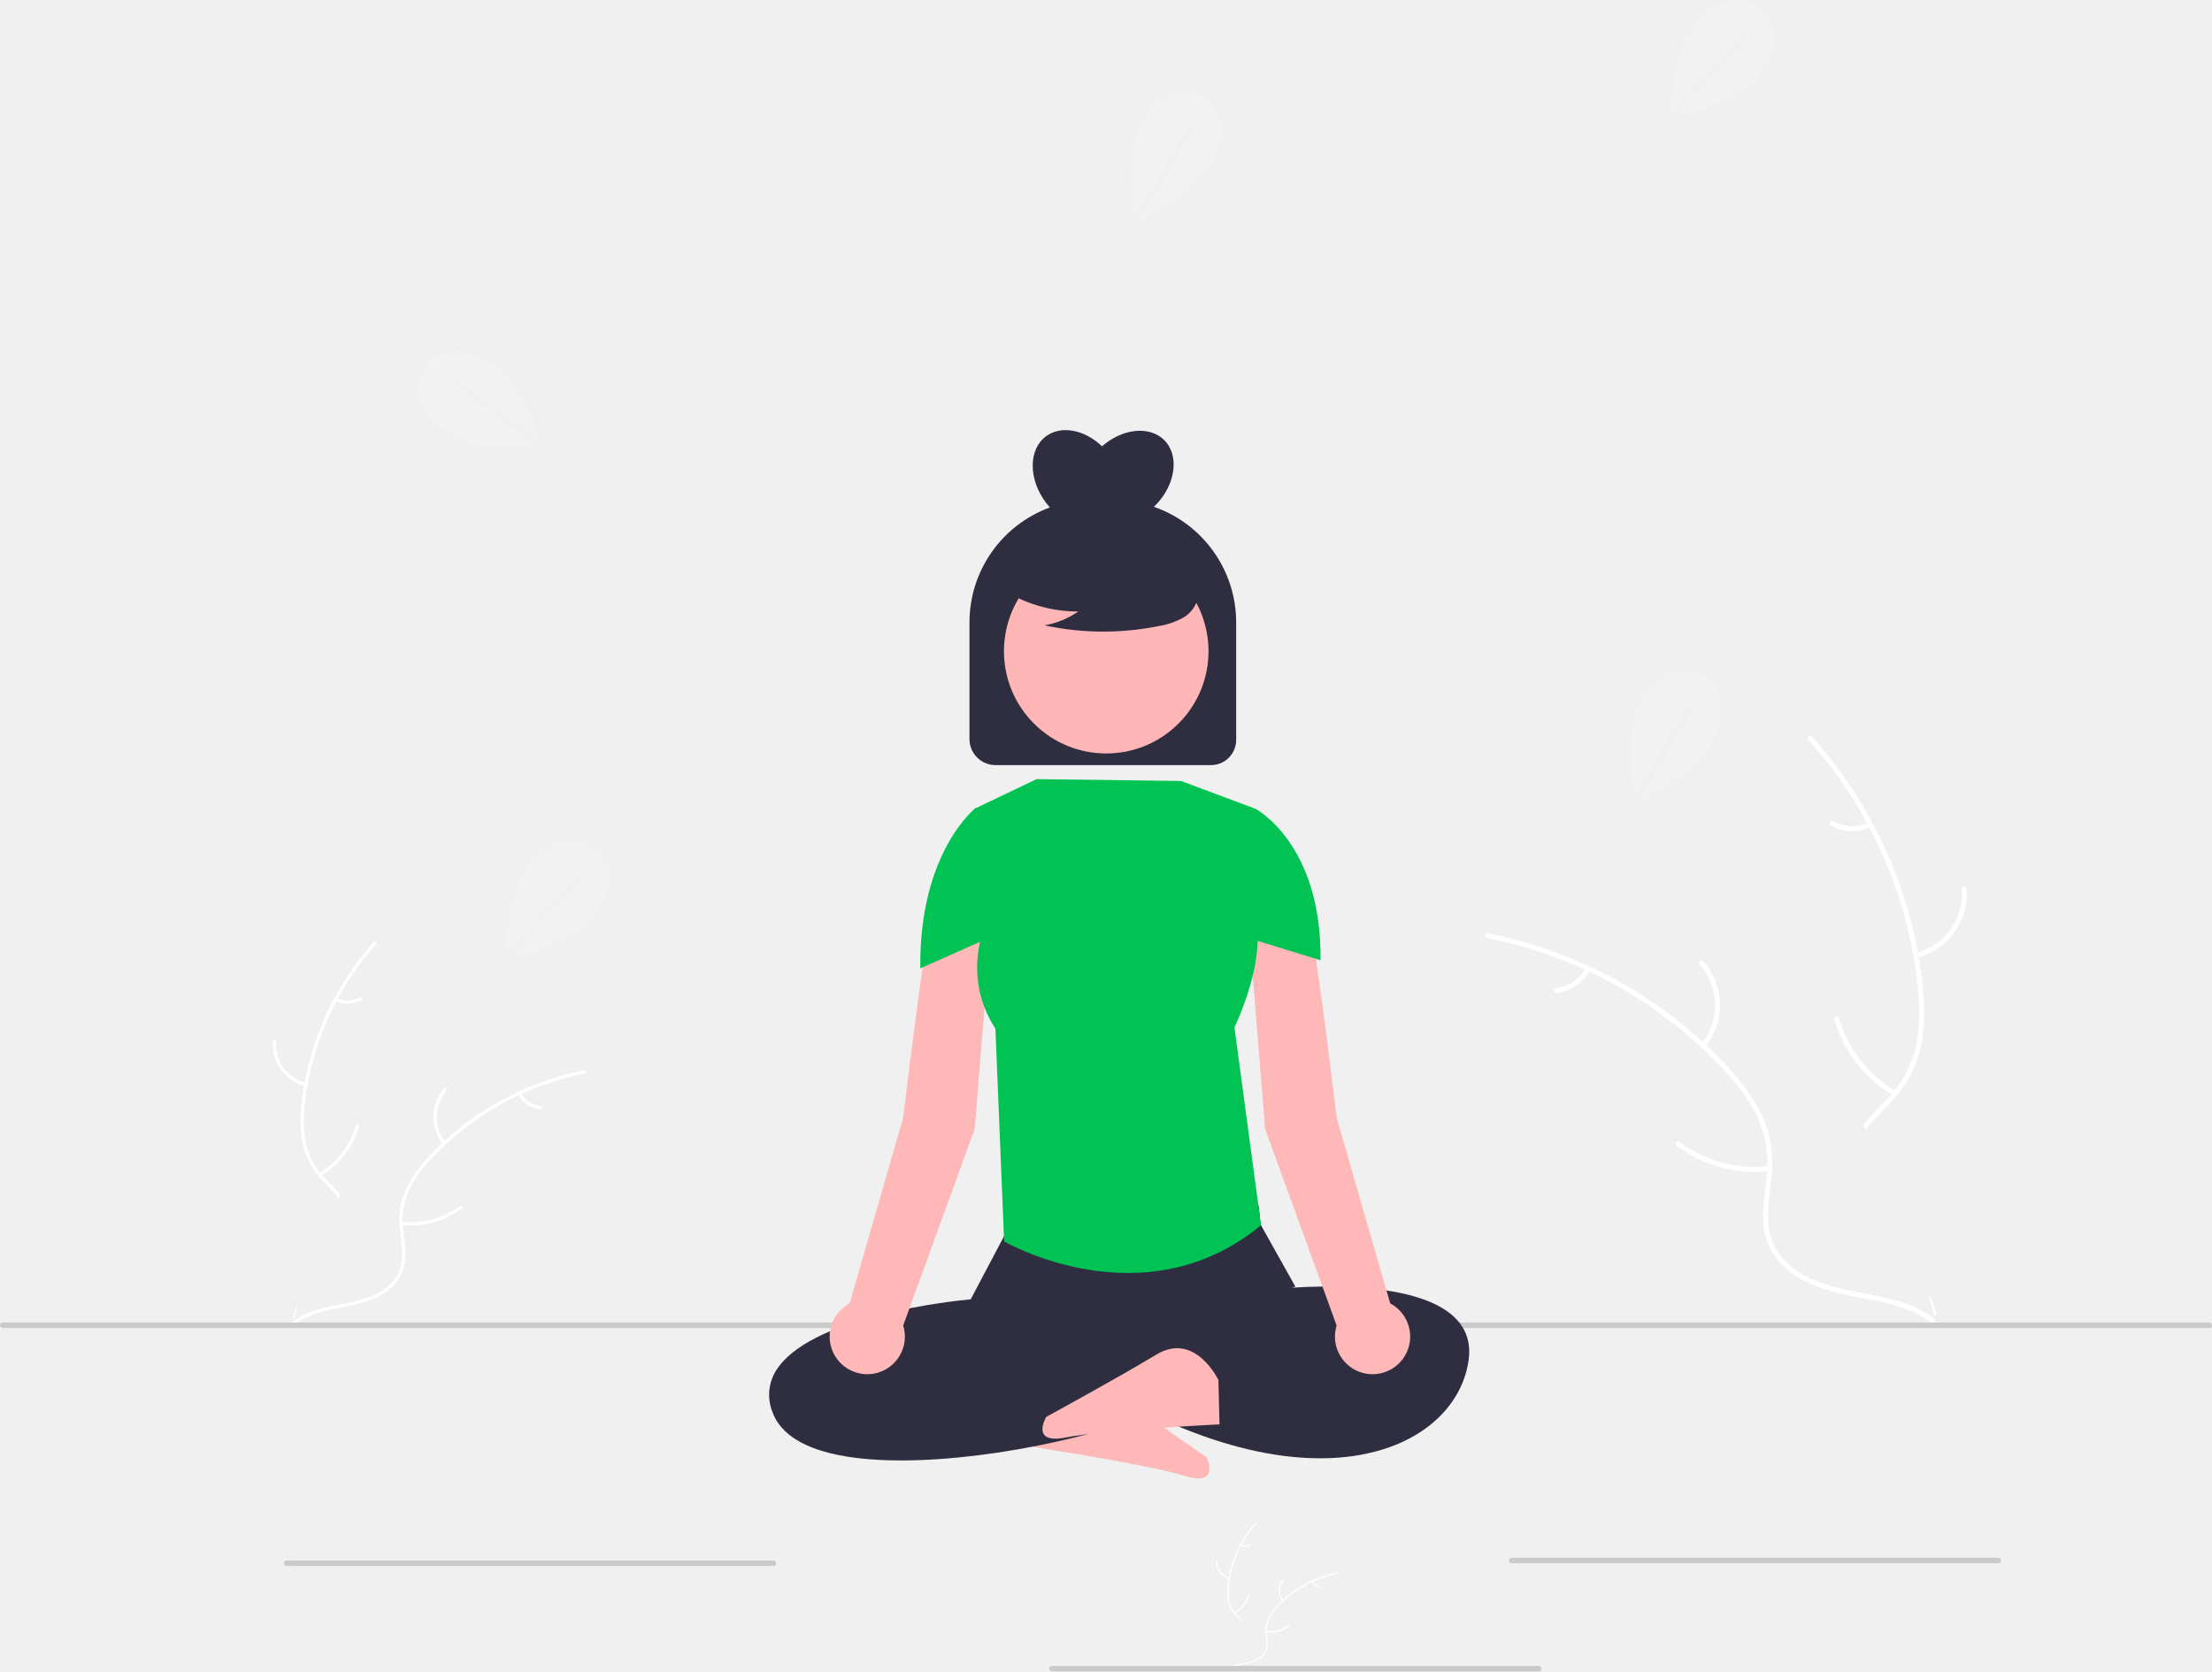
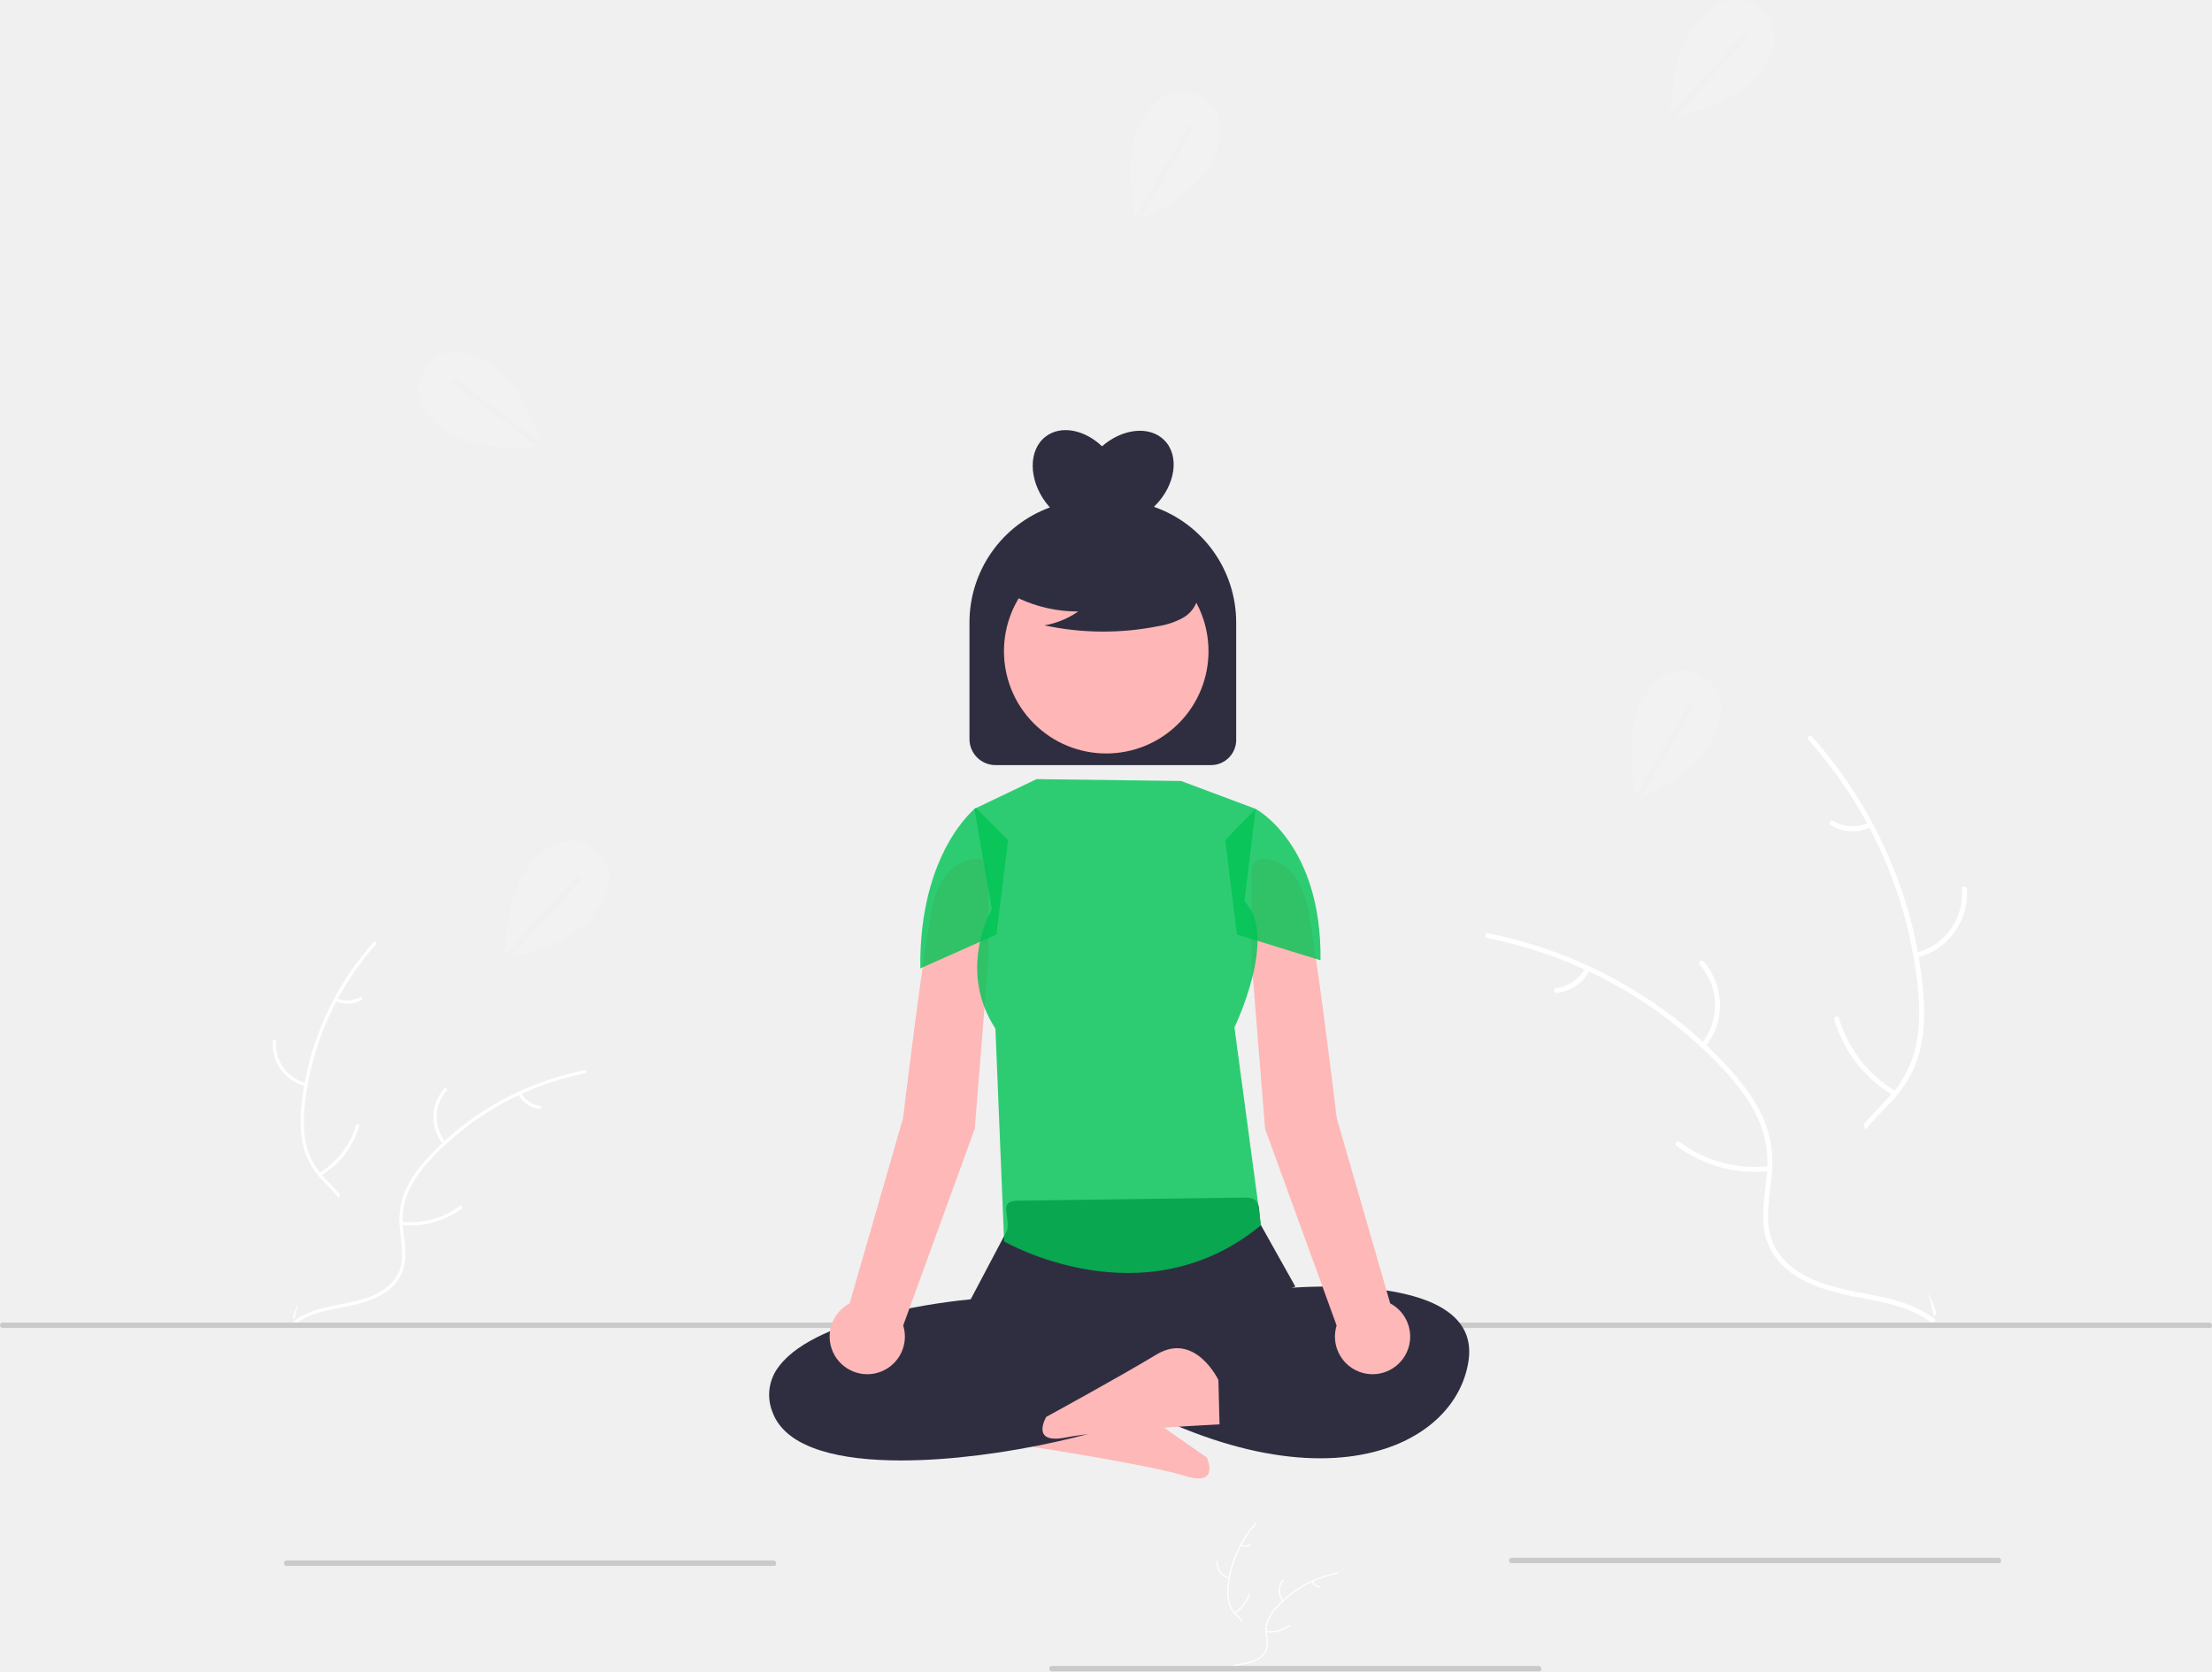
<svg xmlns="http://www.w3.org/2000/svg" data-name="Layer 1" width="818" height="618.165" viewBox="0 0 818 618.165">
  <path id="b901917b-4981-4312-adbf-d5b8f006e98e-655" data-name="Path 164" d="M575.403,659.853s10.411-17.081,23.777-6.982,38.12,27.139,38.12,27.139,5.07,10.899-8.052,6.805-55.96-10.682-55.96-10.682Z" transform="translate(-191 -140.9173)" fill="#feb8b8" />
  <path d="M284.453,551.378c3.318-26.678,19.851-52.964,45.294-61.646a123.863,123.863,0,0,0,.006,85.04c3.91,10.575,9.359,21.93,5.682,32.589-2.288,6.632-7.886,11.706-14.142,14.878-6.257,3.173-13.202,4.685-20.059,6.167l-1.35,1.116C288.998,604.942,281.135,578.056,284.453,551.378Z" transform="translate(-191 -140.9173)" fill="#f0f0f0" />
  <path d="M330,490.237a105.87,105.87,0,0,0-26.319,59.583,45.591,45.591,0,0,0,.519,14.275,26.149,26.149,0,0,0,6.503,12.128c2.931,3.221,6.303,6.175,8.4,10.052a16.011,16.011,0,0,1,.782,13.071c-1.852,5.311-5.501,9.64-9.218,13.749-4.126,4.563-8.484,9.236-10.238,15.285-.213.733-1.337.36-1.125-.371,3.051-10.524,13.268-16.502,18.14-25.981,2.273-4.423,3.228-9.558,1.096-14.227-1.864-4.083-5.338-7.133-8.334-10.368a27.903,27.903,0,0,1-6.801-11.622,42.148,42.148,0,0,1-1.066-14.203,102.712,102.712,0,0,1,7.502-31.213,107.747,107.747,0,0,1,19.374-31.048c.507-.567,1.287.325.784.889Z" transform="translate(-191 -140.9173)" fill="#fff" />
  <path d="M304,542.65a15.884,15.884,0,0,1-12.091-16.639c.06-.76,1.244-.702,1.184.059a14.708,14.708,0,0,0,11.279,15.455c.742.176.366,1.3-.371,1.125Z" transform="translate(-191 -140.9173)" fill="#fff" />
  <path d="M309.001,574.786a30.615,30.615,0,0,0,13.671-17.632c.215-.732,1.34-.36,1.125.371a31.844,31.844,0,0,1-14.264,18.319c-.657.39-1.186-.671-.533-1.058Z" transform="translate(-191 -140.9173)" fill="#fff" />
  <path d="M315.581,510.14a8.991,8.991,0,0,0,8.52-.433c.652-.398,1.18.663.533,1.058a10.075,10.075,0,0,1-9.425.499.612.612,0,0,1-.377-.748.595.595,0,0,1,.748-.377Z" transform="translate(-191 -140.9173)" fill="#fff" />
  <path d="M407.301,537.383c-.4.26-.8.52-1.2.79a118.407,118.407,0,0,0-15.14,11.82c-.37.33-.74.67-1.1,1.01a124.827,124.827,0,0,0-27.11,37.11,121.222,121.222,0,0,0-6.64,17.18c-2.45,8.13-4.46,17.14-9.31,23.79a20.796,20.796,0,0,1-1.62,2H301.351c-.1-.05-.2-.09-.3-.14l-1.75.08c.07-.31.15-.63.22-.94.04-.18.09-.36.13-.54.03-.12.06-.24.08-.35.01-.04.02-.08.03-.11.02-.11.05-.21.07-.31q.66-2.685,1.36-5.37c0-.01,0-.01.01-.02,3.59-13.63,8.35-27.08,15-39.38.2-.37.4-.75.62-1.12a115.673,115.673,0,0,1,10.39-15.76,102.262,102.262,0,0,1,6.81-7.79,85.037,85.037,0,0,1,21.28-15.94c15.72-8.3,33.92-11.48,50.72-6.41C406.451,537.113,406.871,537.243,407.301,537.383Z" transform="translate(-191 -140.9173)" fill="#f0f0f0" />
  <path d="M407.202,537.939a105.87,105.87,0,0,0-56.888,31.728,45.591,45.591,0,0,0-8.181,11.71,26.148,26.148,0,0,0-2.109,13.599c.401,4.336,1.314,8.725.655,13.084a16.011,16.011,0,0,1-7.245,10.907c-4.676,3.126-10.197,4.385-15.638,5.429-6.042,1.159-12.335,2.267-17.377,6.04-.611.457-1.285-.517-.675-.974,8.773-6.566,20.529-5.188,30.126-9.823,4.478-2.163,8.332-5.688,9.441-10.699.97-4.382.033-8.909-.412-13.296a27.903,27.903,0,0,1,1.567-13.374,42.148,42.148,0,0,1,7.7-11.981,102.713,102.713,0,0,1,24.782-20.406,107.747,107.747,0,0,1,34.163-13.126c.746-.148.832,1.035.091,1.182Z" transform="translate(-191 -140.9173)" fill="#fff" />
  <path d="M354.886,564.134a15.884,15.884,0,0,1,.364-20.565c.506-.57,1.416.189.91.76a14.708,14.708,0,0,0-.299,19.13c.486.587-.491,1.259-.974.675Z" transform="translate(-191 -140.9173)" fill="#fff" />
  <path d="M339.532,592.805a30.615,30.615,0,0,0,21.531-5.847c.613-.455,1.286.519.675.974a31.844,31.844,0,0,1-22.418,6.039c-.759-.084-.543-1.25.212-1.166Z" transform="translate(-191 -140.9173)" fill="#fff" />
  <path d="M383.706,545.15a8.991,8.991,0,0,0,7.064,4.785c.76.075.543,1.24-.212,1.166a10.075,10.075,0,0,1-7.826-5.276.612.612,0,0,1,.15-.824.595.595,0,0,1,.824.15Z" transform="translate(-191 -140.9173)" fill="#fff" />
  <path d="M637.945,728.193c1.286-10.339,7.693-20.526,17.554-23.891a48.004,48.004,0,0,0,.002,32.958c1.515,4.098,3.627,8.499,2.202,12.63a10.731,10.731,0,0,1-5.481,5.766,31.87,31.87,0,0,1-7.774,2.39l-.523.433C639.707,748.952,636.66,738.532,637.945,728.193Z" transform="translate(-191 -140.9173)" fill="#f0f0f0" />
  <path d="M655.597,704.497a41.03,41.03,0,0,0-10.2,23.092,17.669,17.669,0,0,0,.201,5.532,10.134,10.134,0,0,0,2.52,4.7,20.975,20.975,0,0,1,3.255,3.896,6.205,6.205,0,0,1,.303,5.066,16.122,16.122,0,0,1-3.572,5.329c-1.599,1.768-3.288,3.58-3.968,5.924-.082.284-.518.14-.436-.144,1.183-4.079,5.142-6.395,7.03-10.069a6.284,6.284,0,0,0,.425-5.514,16.273,16.273,0,0,0-3.23-4.018,10.814,10.814,0,0,1-2.636-4.504,16.335,16.335,0,0,1-.413-5.504,39.807,39.807,0,0,1,2.907-12.097,41.757,41.757,0,0,1,7.509-12.033c.196-.22.499.126.304.344Z" transform="translate(-191 -140.9173)" fill="#fff" />
  <path d="M645.521,724.81a6.156,6.156,0,0,1-4.686-6.448c.023-.295.482-.272.459.023a5.7,5.7,0,0,0,4.371,5.989c.287.068.142.504-.144.436Z" transform="translate(-191 -140.9173)" fill="#fff" />
  <path d="M647.459,737.265a11.865,11.865,0,0,0,5.298-6.833c.083-.284.519-.139.436.144a12.341,12.341,0,0,1-5.528,7.099c-.255.151-.46-.26-.207-.41Z" transform="translate(-191 -140.9173)" fill="#fff" />
  <path d="M650.009,712.211a3.485,3.485,0,0,0,3.302-.168c.253-.154.457.257.207.41a3.905,3.905,0,0,1-3.653.194.237.237,0,0,1-.146-.29.231.231,0,0,1,.29-.146Z" transform="translate(-191 -140.9173)" fill="#fff" />
  <path d="M685.555,722.769c-.155.101-.31.202-.465.306a45.887,45.887,0,0,0-5.867,4.581c-.143.128-.287.26-.426.391a48.377,48.377,0,0,0-10.507,14.382,46.981,46.981,0,0,0-2.573,6.658c-.95,3.151-1.728,6.643-3.608,9.22a8.058,8.058,0,0,1-.628.775H644.494c-.039-.019-.077-.035-.116-.054l-.678.031c.027-.12.058-.244.085-.364.016-.07.035-.14.05-.209.012-.047.023-.093.031-.136.004-.015.008-.031.012-.043.008-.043.019-.081.027-.12q.256-1.041.527-2.081l.004-.008a69.078,69.078,0,0,1,5.813-15.262c.078-.143.155-.291.24-.434a44.829,44.829,0,0,1,4.027-6.108,39.63,39.63,0,0,1,2.639-3.019,32.956,32.956,0,0,1,8.247-6.178c6.092-3.217,13.146-4.449,19.657-2.484C685.226,722.664,685.389,722.715,685.555,722.769Z" transform="translate(-191 -140.9173)" fill="#f0f0f0" />
  <path d="M685.517,722.985a41.03,41.03,0,0,0-22.047,12.296,17.669,17.669,0,0,0-3.17,4.538,10.134,10.134,0,0,0-.818,5.27,20.974,20.974,0,0,1,.254,5.071,6.205,6.205,0,0,1-2.808,4.227,16.122,16.122,0,0,1-6.06,2.104c-2.341.449-4.781.878-6.735,2.341-.237.177-.498-.201-.261-.377,3.4-2.545,7.956-2.011,11.675-3.807a6.284,6.284,0,0,0,3.659-4.147,16.272,16.272,0,0,0-.16-5.153,10.814,10.814,0,0,1,.607-5.183,16.335,16.335,0,0,1,2.984-4.643,39.806,39.806,0,0,1,9.604-7.908,41.758,41.758,0,0,1,13.24-5.087c.289-.057.323.401.035.458Z" transform="translate(-191 -140.9173)" fill="#fff" />
  <path d="M665.242,733.137a6.156,6.156,0,0,1,.141-7.97c.196-.221.549.073.352.294a5.7,5.7,0,0,0-.116,7.414c.188.228-.19.488-.377.261Z" transform="translate(-191 -140.9173)" fill="#fff" />
  <path d="M659.291,744.248a11.865,11.865,0,0,0,8.345-2.266c.237-.176.499.201.261.377a12.341,12.341,0,0,1-8.688,2.34c-.294-.033-.211-.484.082-.452Z" transform="translate(-191 -140.9173)" fill="#fff" />
  <path d="M676.411,725.779a3.484,3.484,0,0,0,2.737,1.854c.295.029.211.481-.082.452a3.905,3.905,0,0,1-3.033-2.045.237.237,0,0,1,.058-.319.231.231,0,0,1,.319.058Z" transform="translate(-191 -140.9173)" fill="#fff" />
  <path d="M929.788,508.573c-5.099-41.006-30.512-81.408-69.619-94.752a190.384,190.384,0,0,1-.009,130.711c-6.009,16.255-14.385,33.708-8.733,50.091,3.517,10.194,12.121,17.992,21.738,22.869,9.618,4.876,20.291,7.201,30.831,9.478l2.074,1.716C922.802,590.903,934.888,549.578,929.788,508.573Z" transform="translate(-191 -140.9173)" fill="#f0f0f0" />
  <path d="M859.781,414.596a162.727,162.727,0,0,1,40.454,91.583c.711,7.293.797,14.753-.797,21.942a40.192,40.192,0,0,1-9.996,18.642c-4.505,4.95-9.687,9.492-12.911,15.451-3.398,6.281-3.529,13.418-1.202,20.09,2.846,8.163,8.456,14.817,14.168,21.134,6.342,7.013,13.041,14.197,15.736,23.494.327,1.127,2.056.554,1.729-.571-4.69-16.176-20.393-25.364-27.881-39.934-3.494-6.798-4.961-14.691-1.685-21.867,2.865-6.275,8.204-10.963,12.809-15.936,4.836-5.221,8.543-10.95,10.453-17.863,1.954-7.072,2.159-14.551,1.638-21.83a157.874,157.874,0,0,0-11.53-47.977A165.612,165.612,0,0,0,860.986,413.23c-.779-.872-1.979.5-1.205,1.366Z" transform="translate(-191 -140.9173)" fill="#fff" />
  <path d="M899.744,495.157a24.414,24.414,0,0,0,18.584-25.575c-.093-1.168-1.912-1.079-1.819.091a22.607,22.607,0,0,1-17.336,23.755c-1.14.271-.563,1.999.571,1.729Z" transform="translate(-191 -140.9173)" fill="#fff" />
  <path d="M892.056,544.553a47.056,47.056,0,0,1-21.014-27.101c-.331-1.125-2.06-.553-1.729.571a48.946,48.946,0,0,0,21.924,28.157c1.01.599,1.823-1.031.819-1.627Z" transform="translate(-191 -140.9173)" fill="#fff" />
  <path d="M881.943,445.189a13.82,13.82,0,0,1-13.096-.665c-1.002-.612-1.814,1.019-.819,1.627a15.486,15.486,0,0,0,14.486.768.941.941,0,0,0,.579-1.15.915.915,0,0,0-1.15-.579Z" transform="translate(-191 -140.9173)" fill="#fff" />
  <path d="M740.966,487.061c.615.4,1.229.799,1.845,1.214a181.996,181.996,0,0,1,23.27,18.168c.569.507,1.138,1.03,1.691,1.552a191.865,191.865,0,0,1,41.669,57.04,186.325,186.325,0,0,1,10.206,26.406c3.766,12.496,6.855,26.345,14.31,36.566a31.965,31.965,0,0,0,2.49,3.074h67.369c.153-.077.307-.138.461-.215l2.69.123c-.108-.476-.23-.968-.338-1.445-.062-.277-.138-.553-.2-.83-.046-.184-.092-.369-.123-.538-.015-.061-.031-.123-.046-.169-.031-.169-.077-.323-.108-.476q-1.014-4.127-2.09-8.254c0-.015,0-.015-.015-.031-5.519-20.95-12.834-41.623-23.056-60.529-.308-.569-.615-1.153-.953-1.721a177.797,177.797,0,0,0-15.97-24.224,157.181,157.181,0,0,0-10.467-11.974,130.705,130.705,0,0,0-32.708-24.501c-24.163-12.757-52.137-17.645-77.959-9.852C742.272,486.646,741.626,486.846,740.966,487.061Z" transform="translate(-191 -140.9173)" fill="#f0f0f0" />
  <path d="M741.117,487.916a162.727,162.727,0,0,1,87.439,48.768c4.958,5.395,9.519,11.3,12.574,17.999a40.192,40.192,0,0,1,3.242,20.903c-.617,6.665-2.02,13.411-1.006,20.11,1.069,7.061,5.261,12.838,11.136,16.765,7.187,4.804,15.673,6.74,24.036,8.344,9.286,1.781,18.96,3.484,26.71,9.285.939.703,1.975-.795,1.037-1.497-13.484-10.092-31.554-7.974-46.304-15.098-6.883-3.324-12.806-8.743-14.511-16.445-1.491-6.735-.05-13.693.633-20.436.717-7.08.228-13.887-2.409-20.556-2.698-6.823-7.037-12.918-11.836-18.416a157.874,157.874,0,0,0-38.091-31.365,165.612,165.612,0,0,0-52.509-20.175c-1.147-.227-1.279,1.59-.14,1.816Z" transform="translate(-191 -140.9173)" fill="#fff" />
  <path d="M821.529,528.179a24.414,24.414,0,0,0-.559-31.609c-.777-.877-2.176.29-1.398,1.168a22.607,22.607,0,0,1,.46,29.404c-.747.903.754,1.935,1.497,1.037Z" transform="translate(-191 -140.9173)" fill="#fff" />
  <path d="M845.13,572.248a47.056,47.056,0,0,1-33.095-8.987c-.942-.699-1.977.798-1.037,1.497a48.946,48.946,0,0,0,34.457,9.282c1.167-.13.835-1.921-.325-1.792Z" transform="translate(-191 -140.9173)" fill="#fff" />
  <path d="M777.231,499a13.82,13.82,0,0,1-10.857,7.354c-1.168.115-.835,1.906.325,1.792a15.486,15.486,0,0,0,12.029-8.109.941.941,0,0,0-.23-1.267.915.915,0,0,0-1.267.23Z" transform="translate(-191 -140.9173)" fill="#fff" />
  <path d="M1008.327,632.083H192a1,1,0,0,1,0-2h816a1,1,0,0,1,1,1C1009,631.635,1008.879,632.083,1008.327,632.083Z" transform="translate(-191 -140.9173)" fill="#cacaca" />
  <path d="M477.327,720.083H297a1,1,0,0,1,0-2H477a1,1,0,0,1,1,1C478,719.635,477.879,720.083,477.327,720.083Z" transform="translate(-191 -140.9173)" fill="#cacaca" />
  <path d="M760.327,759.083H580a1,1,0,0,1,0-2H760a1,1,0,0,1,1,1C761,758.635,760.879,759.083,760.327,759.083Z" transform="translate(-191 -140.9173)" fill="#cacaca" />
  <path d="M930.327,719.083H750a1,1,0,0,1,0-2H930a1,1,0,0,1,1,1C931,718.635,930.879,719.083,930.327,719.083Z" transform="translate(-191 -140.9173)" fill="#cacaca" />
  <path id="ea820f77-130a-433d-b966-41522e2706cd-656" data-name="Path 161" d="M524.258,681.083c-11.202,0-21.457-1.073-29.605-3.611-9.685-3.016-15.766-7.893-18.077-14.506a17.079,17.079,0,0,1,2.677-16.933c14.327-18.669,64.046-23.935,70.717-24.557l13.534-25.627c.866-6.115-3.231-10.744,3.847-10.859l83.735-1.137c6.952-.146,4.979,4.159,6.169,10.121l12.758,22.774-54.906,23.173,8.301,20.228-.542.315C606.798,669.786,560.585,681.081,524.258,681.083Z" transform="translate(-191 -140.9173)" fill="#2f2e41" />
  <path id="e2cf09bf-0dcf-4d32-bd8b-d83345e69099-657" data-name="Path 162" d="M662.413,617.72s76.68-8.775,71.679,26.326-63.345,59.964-151.694,0l10.002-17.55s32.923-1.638,52.926-10.413Z" transform="translate(-191 -140.9173)" fill="#2f2e41" />
  <path id="e394c6e3-5a9b-4b6a-ab2c-d395b6ec401d-658" data-name="Path 166" d="M553.854,458.7s-14.574-2.65-18.549,19.874-10.342,75.876-10.342,75.876l-19.769,68.534a13.912,13.912,0,1,0,19.815,8.184l26.452-72.738,5.042-62.627V462.988A4.794,4.794,0,0,0,553.854,458.7Z" transform="translate(-191 -140.9173)" fill="#feb8b8" />
  <path id="bce87157-538b-4a9f-a71d-b40a66ba2871-659" data-name="Path 166" d="M656.438,458.7s14.574-2.65,18.549,19.874,10.342,75.876,10.342,75.876l19.769,68.534a13.912,13.912,0,1,1-19.815,8.184L658.83,558.43,653.788,495.803V462.988A4.794,4.794,0,0,1,656.438,458.7Z" transform="translate(-191 -140.9173)" fill="#feb8b8" />
-   <path d="M655.327,440.083l-27.567-10.31-53.433-.69-23,11,6.46,37.126s-13.043,22.085,1.318,44.172l3.222,78.702s51.516,29.873,95-6L647.499,520.909s16.439-33.95,3.697-46.563Z" transform="translate(-191 -140.9173)" fill="#00c354" />
-   <path d="M644.099,451.62l11.228-11.537s24.505,12.889,24,56l-30.911-9.527Z" transform="translate(-191 -140.9173)" fill="#00c354" />
-   <path d="M563.8,451.62l-11.929-11.929s-21.049,16.282-20.544,59.392l28.157-12.527Z" transform="translate(-191 -140.9173)" fill="#00c354" />
+   <path d="M655.327,440.083l-27.567-10.31-53.433-.69-23,11,6.46,37.126s-13.043,22.085,1.318,44.172l3.222,78.702s51.516,29.873,95-6L647.499,520.909s16.439-33.95,3.697-46.563Z" transform="translate(-191 -140.9173)" fill="#00c355ce" />
+   <path d="M644.099,451.62l11.228-11.537s24.505,12.889,24,56l-30.911-9.527Z" transform="translate(-191 -140.9173)" fill="#00c355ce" />
+   <path d="M563.8,451.62l-11.929-11.929s-21.049,16.282-20.544,59.392l28.157-12.527Z" transform="translate(-191 -140.9173)" fill="#00c355ce" />
  <path id="fa495a93-2d48-4158-a295-a9de2db8cd68-660" data-name="Path 163" d="M641.564,651.325s-8.586-18.067-22.927-9.406-40.725,23.046-40.725,23.046-6.171,10.316,7.304,7.602,56.765-4.83,56.765-4.83Z" transform="translate(-191 -140.9173)" fill="#feb8b8" />
  <path d="M617.708,328.366c.121-.117.248-.221.368-.341,7.673-7.673,9.228-18.559,3.473-24.314-5.438-5.439-15.456-4.341-23.017,2.271-6.483-6.172-15.176-7.893-20.803-3.632-6.488,4.913-6.438,15.91.113,24.561.449.592.919,1.152,1.403,1.691A45.307,45.307,0,0,0,549.512,371.149v43.12a9.629,9.629,0,0,0,9.629,9.628h79.696a9.305,9.305,0,0,0,9.305-9.305V371.149A45.299,45.299,0,0,0,617.708,328.366Z" transform="translate(-191 -140.9173)" fill="#2f2e41" />
  <circle cx="600.086" cy="381.778" r="37.818" transform="translate(-285.1968 395.2275) rotate(-45)" fill="#ffb6b6" />
  <path d="M560.348,357.991a51.435,51.435,0,0,0,29.395,9.084,31.52,31.52,0,0,1-12.493,5.14,103.716,103.716,0,0,0,42.365.238,27.419,27.419,0,0,0,8.869-3.046,11.224,11.224,0,0,0,5.474-7.321c.929-5.31-3.208-10.134-7.508-13.385a55.381,55.381,0,0,0-46.538-9.3c-5.199,1.344-10.406,3.614-13.783,7.789s-4.377,10.611-1.16,14.91Z" transform="translate(-191 -140.9173)" fill="#2f2e41" />
  <polygon points="200.519 165.172 200.519 165.172 200.519 165.172 200.519 165.172" fill="#f2f2f2" />
  <path d="M358.07,282.524l1.192-1.607,31.749,23.55c-1.725-5.259-7.833-21.929-17.844-28.58-11.96-7.946-20.375-5.474-24.959,1.426s-3.603,15.615,8.357,23.562c10.138,6.736,28.199,5.799,33.468,5.358Z" transform="translate(-191 -140.9173)" fill="#f2f2f2" />
  <polygon points="617.85 43.489 617.85 43.489 617.85 43.489 617.85 43.489" fill="#f2f2f2" />
  <path d="M835.767,153.589l1.474,1.352-26.724,29.127c5.41-1.169,22.624-5.509,30.281-14.774,9.147-11.069,7.564-19.695,1.178-24.972s-15.156-5.207-24.303,5.862c-7.754,9.383-8.701,27.443-8.81,32.729Z" transform="translate(-191 -140.9173)" fill="#f2f2f2" />
  <polygon points="186.85 354.489 186.85 354.489 186.85 354.489 186.85 354.489" fill="#f2f2f2" />
  <path d="M404.767,464.589l1.474,1.352-26.724,29.127c5.41-1.169,22.624-5.509,30.281-14.774,9.147-11.069,7.564-19.695,1.178-24.972s-15.156-5.207-24.303,5.862c-7.754,9.383-8.701,27.443-8.81,32.729Z" transform="translate(-191 -140.9173)" fill="#f2f2f2" />
  <polygon points="420.124 81.956 420.124 81.956 420.124 81.956 420.124 81.956" fill="#f2f2f2" />
  <path d="M630.744,186.967l1.731,1.002-19.798,34.215c5.029-2.311,20.899-10.269,26.372-20.97,6.539-12.784,3.128-20.864-4.247-24.637s-15.923-1.809-22.462,10.976c-5.543,10.837-2.564,28.675-1.528,33.86Z" transform="translate(-191 -140.9173)" fill="#f2f2f2" />
  <polygon points="605.124 295.956 605.124 295.956 605.124 295.956 605.124 295.956" fill="#f2f2f2" />
  <path d="M815.744,400.967l1.731,1.002-19.798,34.215c5.029-2.311,20.899-10.269,26.372-20.97,6.539-12.784,3.128-20.864-4.247-24.637s-15.923-1.809-22.462,10.976c-5.543,10.837-2.564,28.675-1.528,33.86Z" transform="translate(-191 -140.9173)" fill="#f2f2f2" />
</svg>
